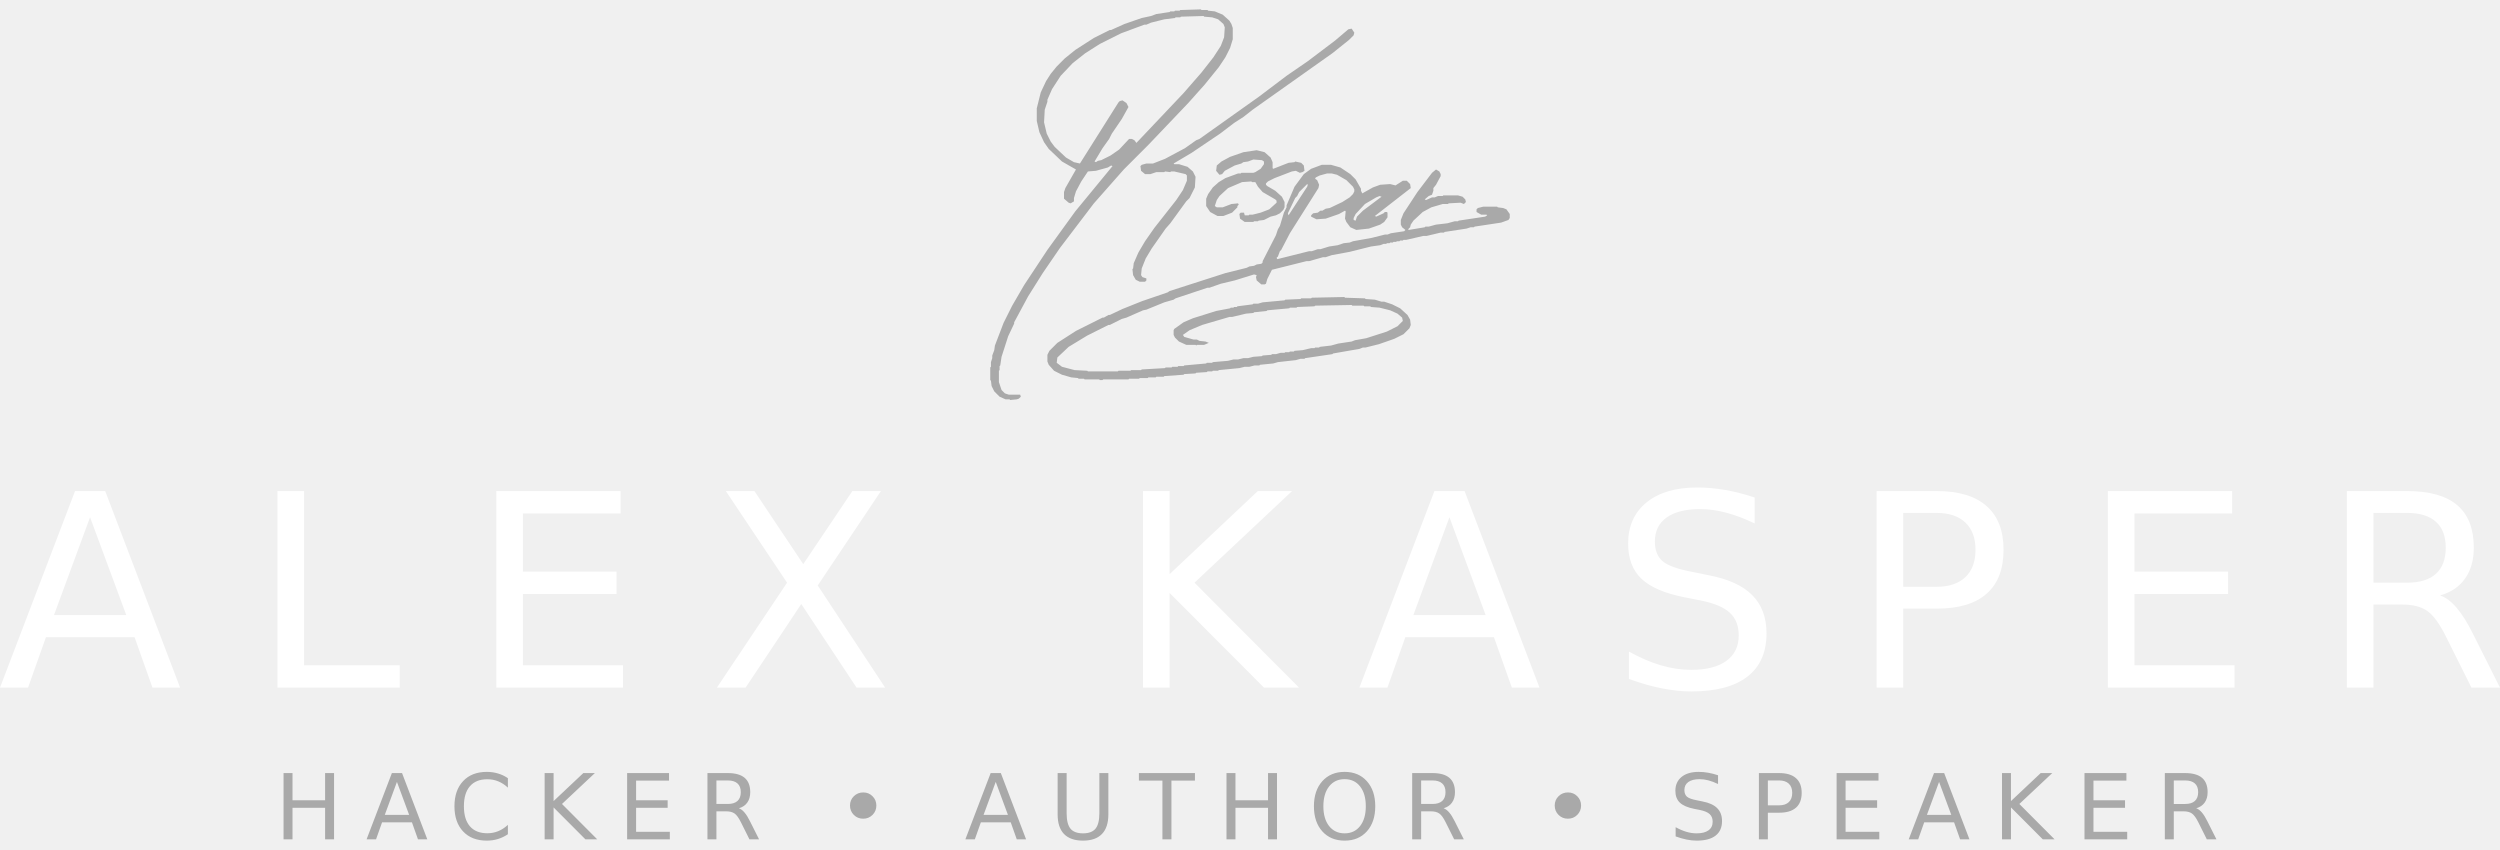
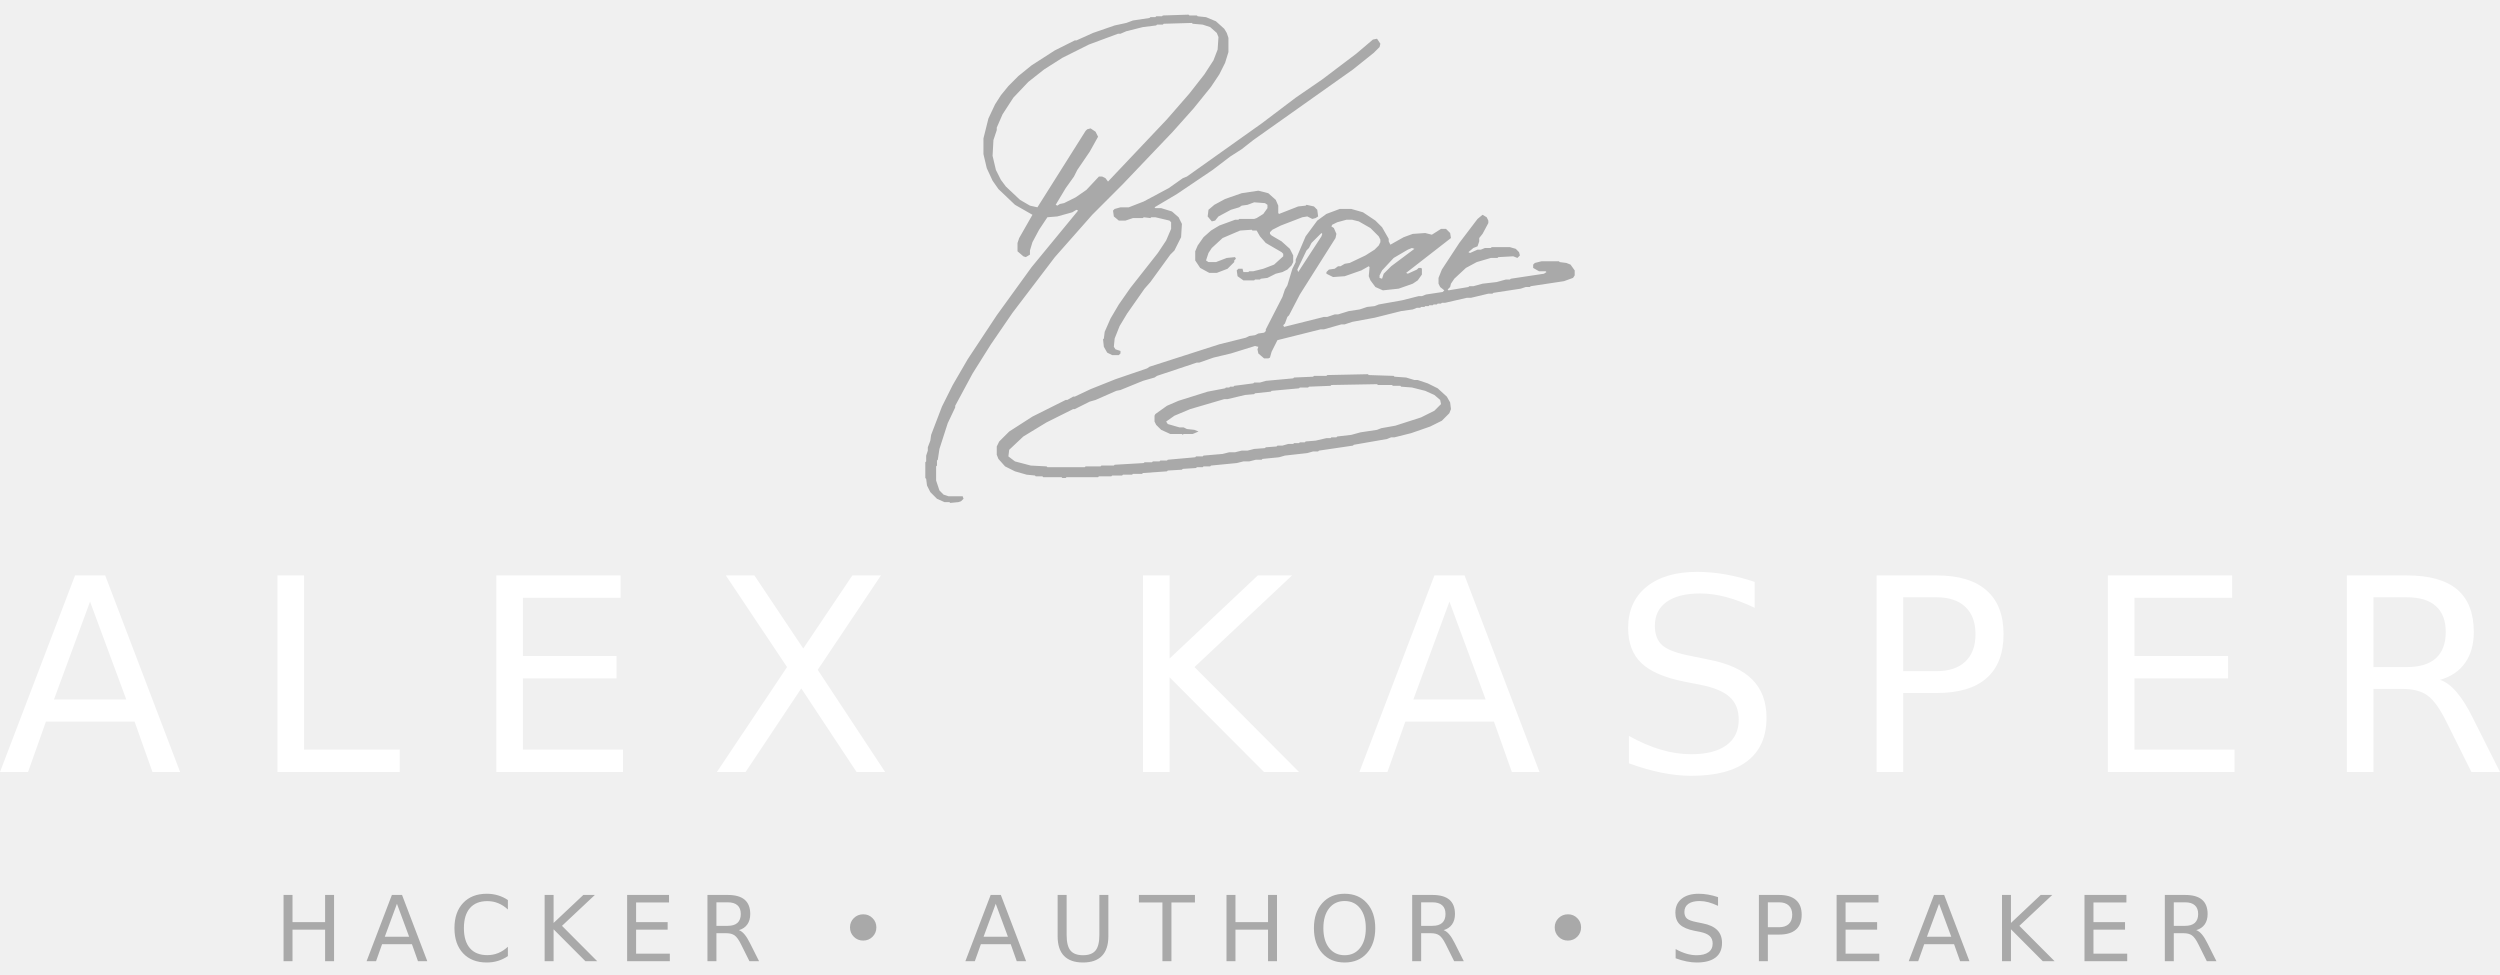
- <svg xmlns="http://www.w3.org/2000/svg" width="800" height="272" viewBox="0 0 800 272" role="img" aria-labelledby="title desc">
-   <g transform="matrix(1.001683 0 0 1.001683 -0.562945 0.996634)" fill="#a9a9a9" fill-rule="evenodd">
-     <path d="M 482.87,67.37 L 481.81,65.88 L 480.75,65.46 L 479.05,65.24 L 478.84,65.03 L 474.38,65.03 L 472.69,65.46 L 472.26,65.88 L 472.26,66.73 L 473.75,67.58 L 475.45,67.58 L 475.66,67.79 L 475.02,68.21 L 466.53,69.49 L 466.32,69.70 L 465.26,69.70 L 462.92,70.34 L 459.32,70.76 L 456.98,71.40 L 455.92,71.40 L 455.71,71.61 L 450.62,72.46 L 450.40,72.25 L 451.04,71.61 L 451.25,70.76 L 452.10,69.49 L 455.07,66.73 L 457.83,65.24 L 461.44,64.18 L 463.14,64.18 L 463.35,63.97 L 467.17,63.76 L 468.23,64.18 L 468.87,63.54 L 468.65,62.70 L 467.81,61.85 L 466.32,61.42 L 461.65,61.42 L 461.44,61.63 L 459.95,61.63 L 458.89,62.06 L 458.04,62.06 L 456.13,62.91 L 455.71,62.70 L 456.98,61.63 L 458.04,61.21 L 458.47,59.94 L 458.47,59.09 L 459.32,58.03 L 460.80,55.27 L 460.80,54.63 L 460.38,53.78 L 459.32,53.15 L 458.04,54.21 L 453.37,60.36 L 448.92,67.15 L 448.07,69.28 L 448.07,70.76 L 448.49,71.61 L 449.55,72.46 L 449.13,72.88 L 444.89,73.52 L 443.82,73.94 L 442.98,73.94 L 438.73,75.01 L 432.79,76.07 L 431.73,76.49 L 429.82,76.70 L 427.91,77.34 L 425.15,77.76 L 422.39,78.61 L 421.54,78.61 L 419.63,79.25 L 418.78,79.25 L 408.60,81.80 L 408.38,81.37 L 408.81,80.95 L 409.44,79.25 L 409.87,78.83 L 412.63,73.52 L 421.75,59.09 L 421.97,58.03 L 421.33,56.54 L 420.69,56.12 L 420.90,55.69 L 422.18,55.06 L 424.51,54.42 L 426.00,54.42 L 427.70,54.84 L 430.67,56.54 L 432.79,58.66 L 433.21,59.51 L 433.21,60.15 L 432.79,61.00 L 431.73,62.06 L 429.39,63.54 L 425.36,65.46 L 424.09,65.67 L 423.03,66.30 L 422.39,66.30 L 421.54,66.94 L 420.06,67.15 L 419.42,67.79 L 419.42,68.21 L 421.12,69.06 L 424.09,68.85 L 428.33,67.37 L 430.24,66.30 L 430.45,66.52 L 430.24,68.85 L 430.67,69.91 L 431.94,71.61 L 433.85,72.46 L 437.88,72.03 L 441.49,70.76 L 442.76,69.91 L 443.82,68.43 L 443.82,66.94 L 443.61,66.73 L 442.98,66.73 L 442.55,67.15 L 440.22,68.21 L 439.79,68.00 L 451.25,59.09 L 451.04,57.81 L 449.98,56.75 L 448.71,56.75 L 446.37,58.24 L 444.67,57.81 L 441.49,58.03 L 439.16,58.88 L 435.76,60.79 L 435.34,59.94 L 435.34,59.30 L 433.64,56.33 L 431.94,54.63 L 428.76,52.51 L 425.79,51.66 L 422.81,51.66 L 419.42,52.93 L 417.08,54.63 L 414.11,58.66 L 411.57,64.61 L 411.57,65.24 L 410.72,66.94 L 409.44,71.19 L 408.81,72.25 L 408.17,74.16 L 403.93,82.43 L 403.93,82.86 L 403.50,83.28 L 402.02,83.49 L 401.17,83.92 L 399.68,84.13 L 398.83,84.56 L 392.04,86.25 L 374.21,91.98 L 373.58,92.41 L 365.51,95.17 L 359.15,97.71 L 355.11,99.62 L 354.69,99.62 L 353.20,100.47 L 352.78,100.47 L 344.29,104.72 L 338.35,108.54 L 335.80,111.08 L 335.17,112.36 L 335.17,114.48 L 335.59,115.54 L 337.29,117.45 L 339.83,118.72 L 342.81,119.57 L 344.93,119.78 L 345.14,120.00 L 346.84,120.00 L 347.05,120.21 L 351.72,120.21 L 351.93,120.42 L 352.78,120.42 L 352.99,120.21 L 361.06,120.21 L 361.27,120.00 L 364.45,120.00 L 364.66,119.78 L 367.21,119.78 L 367.42,119.57 L 369.76,119.57 L 369.97,119.36 L 372.30,119.36 L 372.52,119.15 L 378.67,118.72 L 378.88,118.51 L 382.49,118.30 L 382.70,118.09 L 386.10,117.87 L 386.31,117.66 L 387.80,117.66 L 388.01,117.45 L 389.71,117.45 L 389.92,117.24 L 396.50,116.60 L 398.20,116.18 L 399.68,116.18 L 401.38,115.75 L 402.87,115.75 L 403.08,115.54 L 407.32,115.12 L 408.81,114.69 L 414.54,114.05 L 416.02,113.63 L 417.30,113.63 L 417.51,113.42 L 426.21,112.14 L 426.42,111.93 L 434.91,110.45 L 435.97,110.02 L 436.82,110.02 L 441.07,108.96 L 445.95,107.26 L 448.92,105.78 L 450.83,103.87 L 451.25,102.81 L 451.04,101.11 L 450.19,99.62 L 447.86,97.50 L 445.31,96.23 L 442.76,95.38 L 441.91,95.38 L 439.79,94.74 L 436.82,94.53 L 436.61,94.32 L 430.24,94.11 L 430.03,93.89 L 419.63,94.11 L 419.42,94.32 L 416.24,94.32 L 416.02,94.53 L 411.14,94.74 L 410.93,94.95 L 403.93,95.59 L 402.44,96.02 L 400.96,96.02 L 400.74,96.23 L 395.86,96.86 L 395.65,97.08 L 394.80,97.08 L 394.59,97.29 L 393.74,97.29 L 393.53,97.50 L 389.07,98.35 L 381.64,100.68 L 378.67,101.96 L 375.70,104.08 L 375.49,104.50 L 375.49,105.99 L 375.91,106.84 L 377.19,108.11 L 379.52,109.17 L 382.49,109.17 L 382.70,109.39 L 382.92,109.17 L 385.25,109.17 L 386.74,108.54 L 385.67,108.11 L 383.76,107.90 L 382.92,107.48 L 381.85,107.48 L 378.88,106.63 L 378.46,105.99 L 380.58,104.50 L 384.61,102.81 L 393.31,100.26 L 394.16,100.26 L 398.62,99.20 L 400.96,98.99 L 401.17,98.77 L 405.20,98.35 L 405.41,98.14 L 412.42,97.50 L 412.63,97.29 L 414.75,97.29 L 414.96,97.08 L 420.48,96.86 L 420.69,96.65 L 432.36,96.44 L 432.58,96.65 L 436.18,96.65 L 436.40,96.86 L 438.31,96.86 L 438.52,97.08 L 441.28,97.29 L 444.67,98.14 L 447.01,99.20 L 448.49,100.47 L 448.71,101.53 L 447.01,103.23 L 443.61,104.93 L 437.03,107.05 L 433.43,107.69 L 432.36,108.11 L 428.12,108.75 L 425.79,109.39 L 422.18,109.81 L 421.97,110.02 L 420.69,110.02 L 420.48,110.23 L 419.42,110.23 L 416.66,110.87 L 414.11,111.08 L 413.90,111.30 L 412.63,111.30 L 412.42,111.51 L 411.14,111.51 L 410.93,111.72 L 409.66,111.72 L 408.17,112.14 L 406.90,112.14 L 406.69,112.36 L 403.93,112.57 L 403.71,112.78 L 400.96,112.99 L 399.26,113.42 L 397.77,113.42 L 396.07,113.84 L 394.59,113.84 L 392.89,114.27 L 388.01,114.69 L 387.80,114.90 L 386.10,114.90 L 385.89,115.12 L 378.88,115.75 L 378.67,115.96 L 376.97,115.96 L 376.76,116.18 L 375.06,116.18 L 374.85,116.39 L 372.94,116.39 L 372.73,116.60 L 365.30,117.03 L 365.09,117.24 L 361.91,117.24 L 361.69,117.45 L 357.87,117.45 L 357.66,117.66 L 348.11,117.66 L 347.90,117.45 L 343.87,117.24 L 339.83,116.18 L 338.14,114.90 L 338.35,113.21 L 341.96,109.81 L 347.90,106.20 L 354.69,102.81 L 355.11,102.81 L 358.93,100.90 L 360.42,100.47 L 365.73,98.14 L 366.79,97.93 L 372.52,95.59 L 375.49,94.74 L 376.12,94.32 L 386.31,90.92 L 386.95,90.92 L 390.56,89.65 L 395.01,88.59 L 401.17,86.68 L 402.02,86.89 L 401.80,87.53 L 402.02,88.59 L 403.50,89.86 L 404.56,89.86 L 404.99,89.65 L 405.41,88.16 L 406.90,85.19 L 417.93,82.43 L 418.78,82.43 L 423.24,81.16 L 424.09,81.16 L 426.00,80.52 L 431.73,79.46 L 438.52,77.76 L 441.49,77.34 L 442.55,76.92 L 443.40,76.92 L 443.61,76.70 L 444.46,76.70 L 444.67,76.49 L 445.52,76.49 L 445.73,76.28 L 446.58,76.28 L 446.80,76.07 L 447.64,76.07 L 447.86,75.85 L 448.71,75.85 L 448.92,75.64 L 449.77,75.64 L 455.28,74.37 L 456.35,74.37 L 460.80,73.31 L 461.86,73.31 L 462.08,73.10 L 469.08,72.03 L 470.35,71.61 L 471.41,71.61 L 471.63,71.40 L 480.11,70.12 L 482.45,69.28 L 482.87,68.64 Z M 441.91,61.85 L 435.97,66.30 L 434.06,68.21 L 433.64,69.49 L 433.00,69.28 L 433.00,68.64 L 433.64,67.37 L 436.61,64.18 L 440.22,62.06 L 441.28,61.63 Z M 418.15,57.81 L 418.36,58.03 L 418.15,58.66 L 412.20,67.79 L 411.99,67.15 L 414.33,62.27 L 414.96,61.63 L 415.60,60.36 Z M 417.08,51.87 L 416.24,51.02 L 414.33,50.60 L 414.11,50.81 L 412.20,51.02 L 407.32,52.93 L 407.11,52.72 L 407.11,50.81 L 406.47,49.33 L 404.56,47.63 L 402.02,46.99 L 397.77,47.63 L 393.53,49.11 L 390.77,50.60 L 389.28,51.87 L 389.07,53.57 L 390.13,54.84 L 390.98,54.63 L 391.83,53.57 L 395.01,51.87 L 397.13,51.24 L 397.77,50.81 L 399.26,50.60 L 400.96,49.96 L 403.71,50.17 L 404.35,50.60 L 404.35,51.45 L 403.29,52.93 L 401.59,53.99 L 400.96,54.21 L 397.13,54.21 L 396.92,54.42 L 396.07,54.42 L 392.04,55.90 L 389.92,57.18 L 388.01,58.88 L 386.52,61.00 L 385.89,62.48 L 385.89,64.82 L 387.16,66.73 L 389.49,68.00 L 391.40,68.00 L 394.16,66.94 L 395.86,65.24 L 395.86,64.82 L 396.29,64.39 L 396.07,63.97 L 393.95,64.18 L 391.19,65.24 L 389.28,65.24 L 388.65,64.82 L 389.28,62.91 L 390.13,61.63 L 392.89,59.09 L 397.35,57.18 L 400.32,56.97 L 400.53,57.18 L 401.59,57.18 L 402.44,58.66 L 403.93,60.36 L 407.96,62.70 L 408.38,63.12 L 408.38,63.76 L 406.05,65.88 L 403.29,66.94 L 400.74,67.58 L 399.68,67.58 L 399.47,67.79 L 398.20,67.79 L 397.98,66.94 L 396.92,66.94 L 396.50,67.37 L 396.71,68.85 L 398.20,69.91 L 400.96,69.91 L 401.17,69.70 L 402.44,69.70 L 402.65,69.49 L 404.35,69.28 L 406.47,68.21 L 408.17,67.79 L 409.44,67.15 L 410.51,66.09 L 410.93,65.24 L 410.93,63.54 L 410.08,61.85 L 407.96,59.94 L 405.41,58.45 L 404.99,58.03 L 404.99,57.60 L 405.62,56.97 L 407.75,55.90 L 413.26,53.78 L 414.54,53.57 L 415.81,54.21 L 416.66,53.99 L 417.30,53.57 Z M 432.36,8.15 L 431.30,8.37 L 427.06,11.97 L 418.36,18.55 L 411.57,23.22 L 402.87,29.80 L 383.76,43.38 L 382.70,43.81 L 379.10,46.35 L 372.73,49.75 L 368.91,51.24 L 366.79,51.24 L 365.30,51.66 L 364.88,52.08 L 365.09,53.57 L 366.36,54.63 L 368.06,54.63 L 369.97,53.99 L 372.52,53.99 L 372.73,53.78 L 374.43,53.99 L 374.64,53.78 L 375.70,53.78 L 379.31,54.63 L 379.73,55.06 L 379.73,56.75 L 378.46,59.72 L 376.34,62.91 L 369.33,71.82 L 366.36,76.07 L 364.24,79.67 L 362.75,83.07 L 362.54,84.77 L 362.33,84.98 L 362.54,86.89 L 363.39,88.38 L 364.66,89.01 L 366.36,89.01 L 366.79,88.59 L 366.79,87.95 L 365.51,87.53 L 365.09,86.89 L 365.30,84.77 L 366.57,81.58 L 368.48,78.40 L 372.94,72.03 L 374.43,70.34 L 379.52,63.33 L 380.58,62.27 L 382.28,58.88 L 382.49,55.48 L 381.64,53.78 L 379.94,52.30 L 377.19,51.45 L 375.70,51.45 L 375.49,51.24 L 381.22,47.84 L 390.34,41.69 L 394.80,38.29 L 397.77,36.38 L 400.74,34.05 L 426.21,16.01 L 431.52,11.76 L 433.00,10.28 L 433.21,9.43 Z M 391.19,3.70 L 388.65,2.64 L 386.52,2.42 L 386.31,2.21 L 384.40,2.21 L 384.19,2.00 L 377.61,2.21 L 377.40,2.42 L 375.91,2.42 L 375.70,2.64 L 374.43,2.64 L 374.21,2.85 L 369.97,3.49 L 368.27,4.12 L 365.30,4.76 L 359.78,6.67 L 355.54,8.58 L 355.11,8.58 L 350.02,11.13 L 344.08,14.95 L 340.68,17.70 L 338.14,20.25 L 336.23,22.59 L 334.74,24.92 L 333.04,28.53 L 331.77,33.62 L 331.77,37.65 L 332.62,41.26 L 334.10,44.44 L 335.59,46.57 L 339.83,50.60 L 344.29,53.15 L 340.90,59.09 L 340.47,60.36 L 340.47,62.48 L 341.96,63.76 L 342.59,63.97 L 343.65,63.33 L 343.65,62.27 L 344.29,60.15 L 345.99,56.97 L 348.11,53.78 L 350.66,53.57 L 354.48,52.51 L 355.54,51.87 L 355.96,52.08 L 344.08,66.52 L 335.17,78.83 L 327.74,90.07 L 323.92,96.65 L 321.16,102.17 L 318.40,109.39 L 318.19,110.87 L 317.55,112.57 L 317.55,113.42 L 317.13,114.69 L 317.13,116.18 L 316.91,116.39 L 316.91,120.42 L 317.13,120.63 L 317.34,122.33 L 318.19,124.03 L 319.89,125.73 L 321.80,126.58 L 323.07,126.58 L 323.28,126.79 L 325.40,126.58 L 326.04,126.36 L 326.68,125.73 L 326.46,125.09 L 322.86,125.09 L 321.58,124.67 L 320.52,123.60 L 319.67,121.06 L 319.67,117.45 L 319.89,117.24 L 319.89,115.96 L 320.10,115.75 L 320.52,112.99 L 322.64,106.41 L 324.55,102.38 L 324.55,101.96 L 329.01,93.68 L 333.68,86.25 L 339.20,78.19 L 350.02,63.97 L 359.57,53.15 L 367.42,45.29 L 380.16,31.92 L 385.46,25.98 L 389.92,20.46 L 392.04,17.28 L 393.53,14.31 L 394.38,11.55 L 394.38,7.94 L 393.95,6.67 L 393.31,5.61 Z M 391.40,6.67 L 391.83,7.73 L 391.62,10.91 L 390.56,13.67 L 388.22,17.28 L 384.40,22.16 L 378.67,28.74 L 363.60,44.66 L 362.97,43.81 L 362.12,43.38 L 361.27,43.38 L 358.09,46.78 L 355.33,48.69 L 352.36,50.17 L 351.29,50.39 L 350.66,50.81 L 350.23,50.60 L 352.78,46.35 L 354.90,43.38 L 355.75,41.69 L 358.93,37.02 L 361.06,33.20 L 360.42,31.92 L 359.15,31.07 L 358.30,31.29 L 357.87,31.71 L 345.56,51.24 L 343.65,50.81 L 341.11,49.33 L 337.50,45.93 L 336.23,44.23 L 334.95,41.69 L 334.10,38.08 L 334.32,34.05 L 335.17,31.50 L 335.17,30.86 L 336.65,27.47 L 339.41,23.22 L 343.23,19.19 L 347.26,16.01 L 351.93,13.04 L 358.72,9.64 L 366.15,6.88 L 366.79,6.88 L 368.27,6.24 L 372.52,5.18 L 375.91,4.76 L 376.12,4.55 L 377.61,4.55 L 377.82,4.33 L 385.04,4.12 L 385.25,4.33 L 387.80,4.55 L 389.71,5.18 Z" />
+ <svg xmlns="http://www.w3.org/2000/svg" width="800" height="312" viewBox="0 0 800 312" role="img" aria-labelledby="title desc">
+   <g transform="translate(400 0) scale(1.5625) translate(-400 0)">
+     <g transform="matrix(0.8013463 0 0 0.8013463 79.54964 1.397307)" fill="#a9a9a9" fill-rule="evenodd">
+       <path d="M 482.87,67.37 L 481.81,65.88 L 480.75,65.46 L 479.05,65.24 L 478.84,65.03 L 474.38,65.03 L 472.69,65.46 L 472.26,65.88 L 472.26,66.73 L 473.75,67.58 L 475.45,67.58 L 475.66,67.79 L 475.02,68.21 L 466.53,69.49 L 466.32,69.70 L 465.26,69.70 L 462.92,70.34 L 459.32,70.76 L 456.98,71.40 L 455.92,71.40 L 455.71,71.61 L 450.62,72.46 L 450.40,72.25 L 451.04,71.61 L 451.25,70.76 L 452.10,69.49 L 455.07,66.73 L 457.83,65.24 L 461.44,64.18 L 463.14,64.18 L 463.35,63.97 L 467.17,63.76 L 468.23,64.18 L 468.87,63.54 L 468.65,62.70 L 467.81,61.85 L 466.32,61.42 L 461.65,61.42 L 461.44,61.63 L 459.95,61.63 L 458.89,62.06 L 458.04,62.06 L 456.13,62.91 L 455.71,62.70 L 456.98,61.63 L 458.04,61.21 L 458.47,59.94 L 458.47,59.09 L 459.32,58.03 L 460.80,55.27 L 460.80,54.63 L 460.38,53.78 L 459.32,53.15 L 458.04,54.21 L 453.37,60.36 L 448.92,67.15 L 448.07,69.28 L 448.07,70.76 L 448.49,71.61 L 449.55,72.46 L 449.13,72.88 L 444.89,73.52 L 443.82,73.94 L 442.98,73.94 L 438.73,75.01 L 432.79,76.07 L 431.73,76.49 L 429.82,76.70 L 427.91,77.34 L 425.15,77.76 L 422.39,78.61 L 421.54,78.61 L 419.63,79.25 L 418.78,79.25 L 408.60,81.80 L 408.38,81.37 L 408.81,80.95 L 409.44,79.25 L 409.87,78.83 L 412.63,73.52 L 421.75,59.09 L 421.97,58.03 L 421.33,56.54 L 420.69,56.12 L 420.90,55.69 L 422.18,55.06 L 424.51,54.42 L 426.00,54.42 L 427.70,54.84 L 430.67,56.54 L 432.79,58.66 L 433.21,59.51 L 433.21,60.15 L 432.79,61.00 L 431.73,62.06 L 429.39,63.54 L 425.36,65.46 L 424.09,65.67 L 423.03,66.30 L 422.39,66.30 L 421.54,66.94 L 420.06,67.15 L 419.42,67.79 L 419.42,68.21 L 421.12,69.06 L 424.09,68.85 L 428.33,67.37 L 430.24,66.30 L 430.45,66.52 L 430.24,68.85 L 430.67,69.91 L 431.94,71.61 L 433.85,72.46 L 437.88,72.03 L 441.49,70.76 L 442.76,69.91 L 443.82,68.43 L 443.82,66.94 L 443.61,66.73 L 442.98,66.73 L 442.55,67.15 L 440.22,68.21 L 439.79,68.00 L 451.25,59.09 L 451.04,57.81 L 449.98,56.75 L 448.71,56.75 L 446.37,58.24 L 444.67,57.81 L 441.49,58.03 L 439.16,58.88 L 435.76,60.79 L 435.34,59.94 L 435.34,59.30 L 433.64,56.33 L 431.94,54.63 L 428.76,52.51 L 425.79,51.66 L 422.81,51.66 L 419.42,52.93 L 417.08,54.63 L 414.11,58.66 L 411.57,64.61 L 411.57,65.24 L 410.72,66.94 L 409.44,71.19 L 408.81,72.25 L 408.17,74.16 L 403.93,82.43 L 403.93,82.86 L 403.50,83.28 L 402.02,83.49 L 401.17,83.92 L 399.68,84.13 L 398.83,84.56 L 392.04,86.25 L 374.21,91.98 L 373.58,92.41 L 365.51,95.17 L 359.15,97.71 L 355.11,99.62 L 354.69,99.62 L 353.20,100.47 L 352.78,100.47 L 344.29,104.72 L 338.35,108.54 L 335.80,111.08 L 335.17,112.36 L 335.17,114.48 L 335.59,115.54 L 337.29,117.45 L 339.83,118.72 L 342.81,119.57 L 344.93,119.78 L 345.14,120.00 L 346.84,120.00 L 347.05,120.21 L 351.72,120.21 L 351.93,120.42 L 352.78,120.42 L 352.99,120.21 L 361.06,120.21 L 361.27,120.00 L 364.45,120.00 L 364.66,119.78 L 367.21,119.78 L 367.42,119.57 L 369.76,119.57 L 369.97,119.36 L 372.30,119.36 L 372.52,119.15 L 378.67,118.72 L 378.88,118.51 L 382.49,118.30 L 382.70,118.09 L 386.10,117.87 L 386.31,117.66 L 387.80,117.66 L 388.01,117.45 L 389.71,117.45 L 389.92,117.24 L 396.50,116.60 L 398.20,116.18 L 399.68,116.18 L 401.38,115.75 L 402.87,115.75 L 403.08,115.54 L 407.32,115.12 L 408.81,114.69 L 414.54,114.05 L 416.02,113.63 L 417.30,113.63 L 417.51,113.42 L 426.21,112.14 L 426.42,111.93 L 434.91,110.45 L 435.97,110.02 L 436.82,110.02 L 441.07,108.96 L 445.95,107.26 L 448.92,105.78 L 450.83,103.87 L 451.25,102.81 L 451.04,101.11 L 450.19,99.62 L 447.86,97.50 L 445.31,96.23 L 442.76,95.38 L 441.91,95.38 L 439.79,94.74 L 436.82,94.53 L 436.61,94.32 L 430.24,94.11 L 430.03,93.89 L 419.63,94.11 L 419.42,94.32 L 416.24,94.32 L 416.02,94.53 L 411.14,94.74 L 410.93,94.95 L 403.93,95.59 L 402.44,96.02 L 400.96,96.02 L 400.74,96.23 L 395.86,96.86 L 395.65,97.08 L 394.80,97.08 L 394.59,97.29 L 393.74,97.29 L 393.53,97.50 L 389.07,98.35 L 381.64,100.68 L 378.67,101.96 L 375.70,104.08 L 375.49,104.50 L 375.49,105.99 L 375.91,106.84 L 377.19,108.11 L 379.52,109.17 L 382.49,109.17 L 382.70,109.39 L 382.92,109.17 L 385.25,109.17 L 386.74,108.54 L 385.67,108.11 L 383.76,107.90 L 382.92,107.48 L 381.85,107.48 L 378.88,106.63 L 378.46,105.99 L 380.58,104.50 L 384.61,102.81 L 393.31,100.26 L 394.16,100.26 L 398.62,99.20 L 400.96,98.99 L 401.17,98.77 L 405.20,98.35 L 405.41,98.14 L 412.42,97.50 L 412.63,97.29 L 414.75,97.29 L 414.96,97.08 L 420.48,96.86 L 420.69,96.65 L 432.36,96.44 L 432.58,96.65 L 436.18,96.65 L 436.40,96.86 L 438.31,96.86 L 438.52,97.08 L 441.28,97.29 L 444.67,98.14 L 447.01,99.20 L 448.49,100.47 L 448.71,101.53 L 447.01,103.23 L 443.61,104.93 L 437.03,107.05 L 433.43,107.69 L 432.36,108.11 L 428.12,108.75 L 425.79,109.39 L 422.18,109.81 L 421.97,110.02 L 420.69,110.02 L 420.48,110.23 L 419.42,110.23 L 416.66,110.87 L 414.11,111.08 L 413.90,111.30 L 412.63,111.30 L 412.42,111.51 L 411.14,111.51 L 410.93,111.72 L 409.66,111.72 L 408.17,112.14 L 406.90,112.14 L 406.69,112.36 L 403.93,112.57 L 403.71,112.78 L 400.96,112.99 L 399.26,113.42 L 397.77,113.42 L 396.07,113.84 L 394.59,113.84 L 392.89,114.27 L 388.01,114.69 L 387.80,114.90 L 386.10,114.90 L 385.89,115.12 L 378.88,115.75 L 378.67,115.96 L 376.97,115.96 L 376.76,116.18 L 375.06,116.18 L 374.85,116.39 L 372.94,116.39 L 372.73,116.60 L 365.30,117.03 L 365.09,117.24 L 361.91,117.24 L 361.69,117.45 L 357.87,117.45 L 357.66,117.66 L 348.11,117.66 L 347.90,117.45 L 343.87,117.24 L 339.83,116.18 L 338.14,114.90 L 338.35,113.21 L 341.96,109.81 L 347.90,106.20 L 354.69,102.81 L 355.11,102.81 L 358.93,100.90 L 360.42,100.47 L 365.73,98.14 L 366.79,97.93 L 372.52,95.59 L 375.49,94.74 L 376.12,94.32 L 386.31,90.92 L 386.95,90.92 L 390.56,89.65 L 395.01,88.59 L 401.17,86.68 L 402.02,86.89 L 401.80,87.53 L 402.02,88.59 L 403.50,89.86 L 404.56,89.86 L 404.99,89.65 L 405.41,88.16 L 406.90,85.19 L 417.93,82.43 L 418.78,82.43 L 423.24,81.16 L 424.09,81.16 L 426.00,80.52 L 431.73,79.46 L 438.52,77.76 L 441.49,77.34 L 442.55,76.92 L 443.40,76.92 L 443.61,76.70 L 444.46,76.70 L 444.67,76.49 L 445.52,76.49 L 445.73,76.28 L 446.58,76.28 L 446.80,76.07 L 447.64,76.07 L 447.86,75.85 L 448.71,75.85 L 448.92,75.64 L 449.77,75.64 L 455.28,74.37 L 456.35,74.37 L 460.80,73.31 L 461.86,73.31 L 462.08,73.10 L 469.08,72.03 L 470.35,71.61 L 471.41,71.61 L 471.63,71.40 L 480.11,70.12 L 482.45,69.28 L 482.87,68.64 Z M 441.91,61.85 L 435.97,66.30 L 434.06,68.21 L 433.64,69.49 L 433.00,69.28 L 433.00,68.64 L 433.64,67.37 L 436.61,64.18 L 440.22,62.06 L 441.28,61.63 Z M 418.15,57.81 L 418.36,58.03 L 418.15,58.66 L 412.20,67.79 L 411.99,67.15 L 414.33,62.27 L 414.96,61.63 L 415.60,60.36 Z M 417.08,51.87 L 416.24,51.02 L 414.33,50.60 L 414.11,50.81 L 412.20,51.02 L 407.32,52.93 L 407.11,52.72 L 407.11,50.81 L 406.47,49.33 L 404.56,47.63 L 402.02,46.99 L 397.77,47.63 L 393.53,49.11 L 390.77,50.60 L 389.28,51.87 L 389.07,53.57 L 390.13,54.84 L 390.98,54.63 L 391.83,53.57 L 395.01,51.87 L 397.13,51.24 L 397.77,50.81 L 399.26,50.60 L 400.96,49.96 L 403.71,50.17 L 404.35,50.60 L 404.35,51.45 L 403.29,52.93 L 401.59,53.99 L 400.96,54.21 L 397.13,54.21 L 396.92,54.42 L 396.07,54.42 L 392.04,55.90 L 389.92,57.18 L 388.01,58.88 L 386.52,61.00 L 385.89,62.48 L 385.89,64.82 L 387.16,66.73 L 389.49,68.00 L 391.40,68.00 L 394.16,66.94 L 395.86,65.24 L 395.86,64.82 L 396.29,64.39 L 396.07,63.97 L 393.95,64.18 L 391.19,65.24 L 389.28,65.24 L 388.65,64.82 L 389.28,62.91 L 390.13,61.63 L 392.89,59.09 L 397.35,57.18 L 400.32,56.97 L 400.53,57.18 L 401.59,57.18 L 402.44,58.66 L 403.93,60.36 L 407.96,62.70 L 408.38,63.12 L 408.38,63.76 L 406.05,65.88 L 403.29,66.94 L 400.74,67.58 L 399.68,67.58 L 399.47,67.79 L 398.20,67.79 L 397.98,66.94 L 396.92,66.94 L 396.50,67.37 L 396.71,68.85 L 398.20,69.91 L 400.96,69.91 L 401.17,69.70 L 402.44,69.70 L 402.65,69.49 L 404.35,69.28 L 406.47,68.21 L 408.17,67.79 L 409.44,67.15 L 410.51,66.09 L 410.93,65.24 L 410.93,63.54 L 410.08,61.85 L 407.96,59.94 L 405.41,58.45 L 404.99,58.03 L 404.99,57.60 L 405.62,56.97 L 407.75,55.90 L 413.26,53.78 L 414.54,53.57 L 415.81,54.21 L 416.66,53.99 L 417.30,53.57 Z M 432.36,8.15 L 431.30,8.37 L 427.06,11.97 L 418.36,18.55 L 411.57,23.22 L 402.87,29.80 L 383.76,43.38 L 382.70,43.81 L 379.10,46.35 L 372.73,49.75 L 368.91,51.24 L 366.79,51.24 L 365.30,51.66 L 364.88,52.08 L 365.09,53.57 L 366.36,54.63 L 368.06,54.63 L 369.97,53.99 L 372.52,53.99 L 372.73,53.78 L 374.43,53.99 L 374.64,53.78 L 375.70,53.78 L 379.31,54.63 L 379.73,55.06 L 379.73,56.75 L 378.46,59.72 L 376.34,62.91 L 369.33,71.82 L 366.36,76.07 L 364.24,79.67 L 362.75,83.07 L 362.54,84.77 L 362.33,84.98 L 362.54,86.89 L 363.39,88.38 L 364.66,89.01 L 366.36,89.01 L 366.79,88.59 L 366.79,87.95 L 365.51,87.53 L 365.09,86.89 L 365.30,84.77 L 366.57,81.58 L 368.48,78.40 L 372.94,72.03 L 374.43,70.34 L 379.52,63.33 L 380.58,62.27 L 382.28,58.88 L 382.49,55.48 L 381.64,53.78 L 379.94,52.30 L 377.19,51.45 L 375.70,51.45 L 375.49,51.24 L 381.22,47.84 L 390.34,41.69 L 394.80,38.29 L 397.77,36.38 L 400.74,34.05 L 426.21,16.01 L 431.52,11.76 L 433.00,10.28 L 433.21,9.43 Z M 391.19,3.70 L 388.65,2.64 L 386.52,2.42 L 386.31,2.21 L 384.40,2.21 L 384.19,2.00 L 377.61,2.21 L 377.40,2.42 L 375.91,2.42 L 375.70,2.64 L 374.43,2.64 L 374.21,2.85 L 369.97,3.49 L 368.27,4.12 L 365.30,4.76 L 359.78,6.67 L 355.54,8.58 L 355.11,8.58 L 350.02,11.13 L 344.08,14.95 L 340.68,17.70 L 338.14,20.25 L 336.23,22.59 L 334.74,24.92 L 333.04,28.53 L 331.77,33.62 L 331.77,37.65 L 332.62,41.26 L 334.10,44.44 L 335.59,46.57 L 339.83,50.60 L 344.29,53.15 L 340.90,59.09 L 340.47,60.36 L 340.47,62.48 L 341.96,63.76 L 342.59,63.97 L 343.65,63.33 L 343.65,62.27 L 344.29,60.15 L 345.99,56.97 L 348.11,53.78 L 350.66,53.57 L 354.48,52.51 L 355.54,51.87 L 355.96,52.08 L 344.08,66.52 L 335.17,78.83 L 327.74,90.07 L 323.92,96.65 L 321.16,102.17 L 318.40,109.39 L 318.19,110.87 L 317.55,112.57 L 317.55,113.42 L 317.13,114.69 L 317.13,116.18 L 316.91,116.39 L 316.91,120.42 L 317.13,120.63 L 317.34,122.33 L 318.19,124.03 L 319.89,125.73 L 321.80,126.58 L 323.07,126.58 L 323.28,126.79 L 325.40,126.58 L 326.04,126.36 L 326.68,125.73 L 326.46,125.09 L 322.86,125.09 L 321.58,124.67 L 320.52,123.60 L 319.67,121.06 L 319.67,117.45 L 319.89,117.24 L 319.89,115.96 L 320.10,115.75 L 320.52,112.99 L 322.64,106.41 L 324.55,102.38 L 324.55,101.96 L 329.01,93.68 L 333.68,86.25 L 339.20,78.19 L 350.02,63.97 L 359.57,53.15 L 367.42,45.29 L 380.16,31.92 L 385.46,25.98 L 389.92,20.46 L 392.04,17.28 L 393.53,14.31 L 394.38,11.55 L 394.38,7.94 L 393.95,6.67 L 393.31,5.61 Z M 391.40,6.67 L 391.83,7.73 L 391.62,10.91 L 390.56,13.67 L 388.22,17.28 L 384.40,22.16 L 378.67,28.74 L 363.60,44.66 L 362.97,43.81 L 362.12,43.38 L 361.27,43.38 L 358.09,46.78 L 355.33,48.69 L 352.36,50.17 L 351.29,50.39 L 350.66,50.81 L 350.23,50.60 L 352.78,46.35 L 354.90,43.38 L 355.75,41.69 L 358.93,37.02 L 361.06,33.20 L 360.42,31.92 L 359.15,31.07 L 358.30,31.29 L 357.87,31.71 L 345.56,51.24 L 343.65,50.81 L 341.11,49.33 L 337.50,45.93 L 336.23,44.23 L 334.95,41.69 L 334.10,38.08 L 334.32,34.05 L 335.17,31.50 L 335.17,30.86 L 336.65,27.47 L 339.41,23.22 L 343.23,19.19 L 347.26,16.01 L 351.93,13.04 L 358.72,9.64 L 366.15,6.88 L 366.79,6.88 L 368.27,6.24 L 372.52,5.18 L 375.91,4.76 L 376.12,4.55 L 377.61,4.55 L 377.82,4.33 L 385.04,4.12 L 385.25,4.33 L 387.80,4.55 L 389.71,5.18 Z" />
+     </g>
  </g>
-   <g transform="matrix(1.56883 0 0 1.56883 -226.627 -90.58829)" fill="#ffffff">
+   <g transform="translate(0 40) matrix(1.56883 0 0 1.56883 -226.627 -103.5888)" fill="#ffffff">
    <path d="m 162.825,163.249 -7.358,19.954 h 14.744 z m -3.062,-5.344 h 6.15 L 181.194,198 h -5.64 l -3.652,-10.286 H 153.828 L 150.176,198 h -5.72 z m 41.285,0 h 5.425 v 35.53 h 19.524 V 198 h -24.949 z m 44.642,0 h 25.352 v 4.565 h -19.927 v 11.87 h 19.094 v 4.565 h -19.094 v 14.529 h 20.41 V 198 h -25.835 z m 46.817,0 h 5.828 l 9.963,14.905 10.017,-14.905 h 5.828 l -12.891,19.255 13.75,20.84 h -5.828 L 307.896,180.947 296.536,198 h -5.854 l 14.314,-21.404 z m 85.095,0 h 5.425 v 16.946 l 17.993,-16.946 h 6.982 l -19.9,18.691 L 409.426,198 h -7.144 L 383.027,178.691 V 198 h -5.425 z m 62.501,5.344 -7.358,19.954 h 14.744 z m -3.062,-5.344 h 6.15 L 458.473,198 h -5.64 l -3.652,-10.286 H 431.107 L 427.455,198 h -5.72 z m 65.321,1.316 v 5.291 q -3.088,-1.477 -5.828,-2.202 -2.739,-0.725 -5.291,-0.725 -4.431,0 -6.848,1.719 -2.39,1.719 -2.39,4.888 0,2.659 1.584,4.028 1.611,1.343 6.069,2.175 l 3.276,0.671 q 6.069,1.155 8.943,4.082 2.9,2.9 2.9,7.788 0,5.828 -3.921,8.835 -3.894,3.008 -11.44,3.008 -2.847,0 -6.069,-0.645 -3.196,-0.645 -6.633,-1.907 v -5.586 q 3.303,1.853 6.472,2.793 3.169,0.94 6.23,0.94 4.646,0 7.17,-1.826 2.524,-1.826 2.524,-5.21 0,-2.954 -1.826,-4.619 -1.799,-1.665 -5.935,-2.498 l -3.303,-0.645 q -6.069,-1.208 -8.782,-3.787 -2.712,-2.578 -2.712,-7.17 0,-5.317 3.733,-8.379 3.76,-3.062 10.339,-3.062 2.82,0 5.747,0.51 2.927,0.51 5.989,1.531 z m 30.301,3.142 v 15.066 h 6.821 q 3.787,0 5.854,-1.96 2.068,-1.96 2.068,-5.586 0,-3.599 -2.068,-5.559 -2.068,-1.96 -5.854,-1.96 z m -5.425,-4.458 h 12.246 q 6.741,0 10.178,3.062 3.464,3.035 3.464,8.916 0,5.935 -3.464,8.97 -3.438,3.035 -10.178,3.035 h -6.821 V 198 h -5.425 z m 47.166,0 h 25.352 v 4.565 h -19.927 v 11.87 h 19.094 v 4.565 h -19.094 v 14.529 h 20.41 V 198 h -25.835 z m 67.765,21.296 q 1.746,0.591 3.384,2.524 1.665,1.934 3.33,5.317 L 654.39,198 h -5.828 l -5.129,-10.286 q -1.987,-4.028 -3.867,-5.344 -1.853,-1.316 -5.076,-1.316 h -5.908 V 198 h -5.425 v -40.095 h 12.246 q 6.875,0 10.259,2.874 3.384,2.874 3.384,8.674 0,3.787 -1.772,6.284 -1.746,2.498 -5.103,3.464 z m -13.589,-16.838 v 14.233 h 6.821 q 3.921,0 5.908,-1.799 2.014,-1.826 2.014,-5.344 0,-3.518 -2.014,-5.291 -1.987,-1.799 -5.908,-1.799 z" />
  </g>
-   <g transform="matrix(1.077301 0 0 1.077301 -31.929 -17.97403)" fill="#a9a9a9">
+   <g transform="translate(0 40) matrix(1.077301 0 0 1.077301 -31.929 -18.9741)" fill="#a9a9a9">
    <path d="m 113.863,246.317 h 2.663 v 8.068 h 9.677 v -8.068 h 2.663 V 266 h -2.663 v -9.374 h -9.677 V 266 h -2.663 z m 33.681,2.624 -3.612,9.795 h 7.238 z m -1.503,-2.624 h 3.019 L 156.562,266 h -2.769 l -1.793,-5.049 h -8.873 L 141.335,266 h -2.808 z m 34.459,1.516 v 2.808 q -1.345,-1.252 -2.874,-1.872 -1.516,-0.62 -3.23,-0.62 -3.375,0 -5.168,2.07 -1.793,2.057 -1.793,5.959 0,3.889 1.793,5.959 1.793,2.057 5.168,2.057 1.714,0 3.23,-0.62 1.529,-0.62 2.874,-1.872 v 2.782 q -1.397,0.949 -2.966,1.424 -1.556,0.475 -3.296,0.475 -4.469,0 -7.04,-2.729 -2.571,-2.742 -2.571,-7.475 0,-4.746 2.571,-7.475 2.571,-2.742 7.04,-2.742 1.767,0 3.322,0.475 1.569,0.461 2.94,1.397 z m 10.913,-1.516 h 2.663 v 8.319 l 8.833,-8.319 h 3.428 L 196.569,255.493 207.037,266 h -3.507 l -9.453,-9.479 V 266 h -2.663 z m 24.506,0 h 12.445 v 2.241 h -9.782 v 5.827 h 9.374 v 2.241 h -9.374 v 7.132 h 10.02 V 266 h -12.683 z m 33.194,10.455 q 0.857,0.29 1.661,1.239 0.817,0.949 1.635,2.61 L 255.112,266 h -2.861 l -2.518,-5.049 q -0.976,-1.978 -1.898,-2.624 -0.91,-0.646 -2.492,-0.646 h -2.9 V 266 h -2.663 v -19.683 h 6.012 q 3.375,0 5.036,1.411 1.661,1.411 1.661,4.258 0,1.859 -0.87,3.085 -0.857,1.226 -2.505,1.701 z m -6.671,-8.266 v 6.987 h 3.349 q 1.925,0 2.9,-0.883 0.989,-0.896 0.989,-2.624 0,-1.727 -0.989,-2.597 -0.976,-0.883 -2.9,-0.883 z m 39.677,7.449 q 0,-1.635 1.134,-2.755 1.147,-1.134 2.808,-1.134 1.635,0 2.755,1.134 1.134,1.121 1.134,2.755 0,1.648 -1.134,2.782 -1.134,1.134 -2.782,1.134 -1.648,0 -2.782,-1.134 -1.134,-1.134 -1.134,-2.782 z m 43.289,-7.014 -3.612,9.795 h 7.238 z m -1.503,-2.624 h 3.019 L 334.426,266 h -2.769 l -1.793,-5.049 h -8.873 L 319.199,266 h -2.808 z m 19.891,0 h 2.676 v 11.958 q 0,3.164 1.147,4.562 1.147,1.384 3.718,1.384 2.558,0 3.705,-1.384 1.147,-1.397 1.147,-4.562 v -11.958 h 2.676 V 258.604 q 0,3.85 -1.912,5.814 -1.898,1.964 -5.616,1.964 -3.731,0 -5.643,-1.964 -1.898,-1.964 -1.898,-5.814 z m 24.136,0 h 16.651 v 2.241 H 377.597 V 266 h -2.676 v -17.442 h -6.987 z m 26.022,0 h 2.663 v 8.068 h 9.677 v -8.068 h 2.663 V 266 h -2.663 v -9.374 h -9.677 V 266 h -2.663 z m 35.092,1.806 q -2.9,0 -4.614,2.162 -1.701,2.162 -1.701,5.893 0,3.718 1.701,5.88 1.714,2.162 4.614,2.162 2.9,0 4.588,-2.162 1.701,-2.162 1.701,-5.88 0,-3.731 -1.701,-5.893 -1.688,-2.162 -4.588,-2.162 z m 0,-2.162 q 4.14,0 6.618,2.782 2.479,2.769 2.479,7.436 0,4.654 -2.479,7.436 -2.479,2.769 -6.618,2.769 -4.153,0 -6.645,-2.769 -2.479,-2.769 -2.479,-7.436 0,-4.667 2.479,-7.436 2.492,-2.782 6.645,-2.782 z m 29.397,10.811 q 0.857,0.29 1.661,1.239 0.817,0.949 1.635,2.61 L 464.443,266 h -2.861 l -2.518,-5.049 q -0.976,-1.978 -1.898,-2.624 -0.91,-0.646 -2.492,-0.646 h -2.9 V 266 h -2.663 v -19.683 h 6.012 q 3.375,0 5.036,1.411 1.661,1.411 1.661,4.258 0,1.859 -0.87,3.085 -0.857,1.226 -2.505,1.701 z m -6.671,-8.266 v 6.987 h 3.349 q 1.925,0 2.9,-0.883 0.989,-0.896 0.989,-2.624 0,-1.727 -0.989,-2.597 -0.976,-0.883 -2.9,-0.883 z m 39.677,7.449 q 0,-1.635 1.134,-2.755 1.147,-1.134 2.808,-1.134 1.635,0 2.755,1.134 1.134,1.121 1.134,2.755 0,1.648 -1.134,2.782 -1.134,1.134 -2.782,1.134 -1.648,0 -2.782,-1.134 -1.134,-1.134 -1.134,-2.782 z m 48.51,-8.991 v 2.597 q -1.516,-0.725 -2.861,-1.081 -1.345,-0.356 -2.597,-0.356 -2.175,0 -3.362,0.844 -1.173,0.844 -1.173,2.399 0,1.305 0.778,1.978 0.791,0.659 2.979,1.068 l 1.608,0.33 q 2.979,0.567 4.39,2.004 1.424,1.424 1.424,3.823 0,2.861 -1.925,4.337 -1.912,1.477 -5.616,1.477 -1.397,0 -2.979,-0.316 -1.569,-0.316 -3.256,-0.936 v -2.742 q 1.622,0.91 3.177,1.371 1.556,0.461 3.059,0.461 2.281,0 3.52,-0.896 1.239,-0.896 1.239,-2.558 0,-1.45 -0.896,-2.268 -0.883,-0.817 -2.914,-1.226 l -1.622,-0.316 q -2.979,-0.593 -4.311,-1.859 -1.332,-1.266 -1.332,-3.52 0,-2.61 1.833,-4.113 1.846,-1.503 5.076,-1.503 1.384,0 2.821,0.25 1.437,0.25 2.94,0.751 z m 14.802,1.542 v 7.396 h 3.349 q 1.859,0 2.874,-0.962 1.015,-0.962 1.015,-2.742 0,-1.767 -1.015,-2.729 -1.015,-0.962 -2.874,-0.962 z m -2.663,-2.188 h 6.012 q 3.309,0 4.997,1.503 1.701,1.49 1.701,4.377 0,2.914 -1.701,4.403 -1.688,1.49 -4.997,1.49 h -3.349 V 266 h -2.663 z m 23.082,0 h 12.445 v 2.241 h -9.782 v 5.827 h 9.374 v 2.241 h -9.374 v 7.132 h 10.02 V 266 h -12.683 z m 30.438,2.624 -3.612,9.795 h 7.238 z m -1.503,-2.624 h 3.019 L 614.637,266 h -2.769 l -1.793,-5.049 h -8.873 L 599.41,266 h -2.808 z m 20.195,0 h 2.663 v 8.319 l 8.833,-8.319 h 3.428 l -9.769,9.176 L 639.934,266 h -3.507 l -9.453,-9.479 V 266 h -2.663 z m 24.506,0 h 12.445 v 2.241 h -9.782 v 5.827 h 9.374 v 2.241 h -9.374 v 7.132 h 10.02 V 266 h -12.683 z m 33.194,10.455 q 0.857,0.29 1.661,1.239 0.817,0.949 1.635,2.61 L 688.009,266 h -2.861 l -2.518,-5.049 q -0.976,-1.978 -1.898,-2.624 -0.91,-0.646 -2.492,-0.646 h -2.9 V 266 h -2.663 v -19.683 h 6.012 q 3.375,0 5.036,1.411 1.661,1.411 1.661,4.258 0,1.859 -0.87,3.085 -0.857,1.226 -2.505,1.701 z m -6.671,-8.266 v 6.987 h 3.349 q 1.925,0 2.9,-0.883 0.989,-0.896 0.989,-2.624 0,-1.727 -0.989,-2.597 -0.976,-0.883 -2.9,-0.883 z" />
  </g>
</svg>
